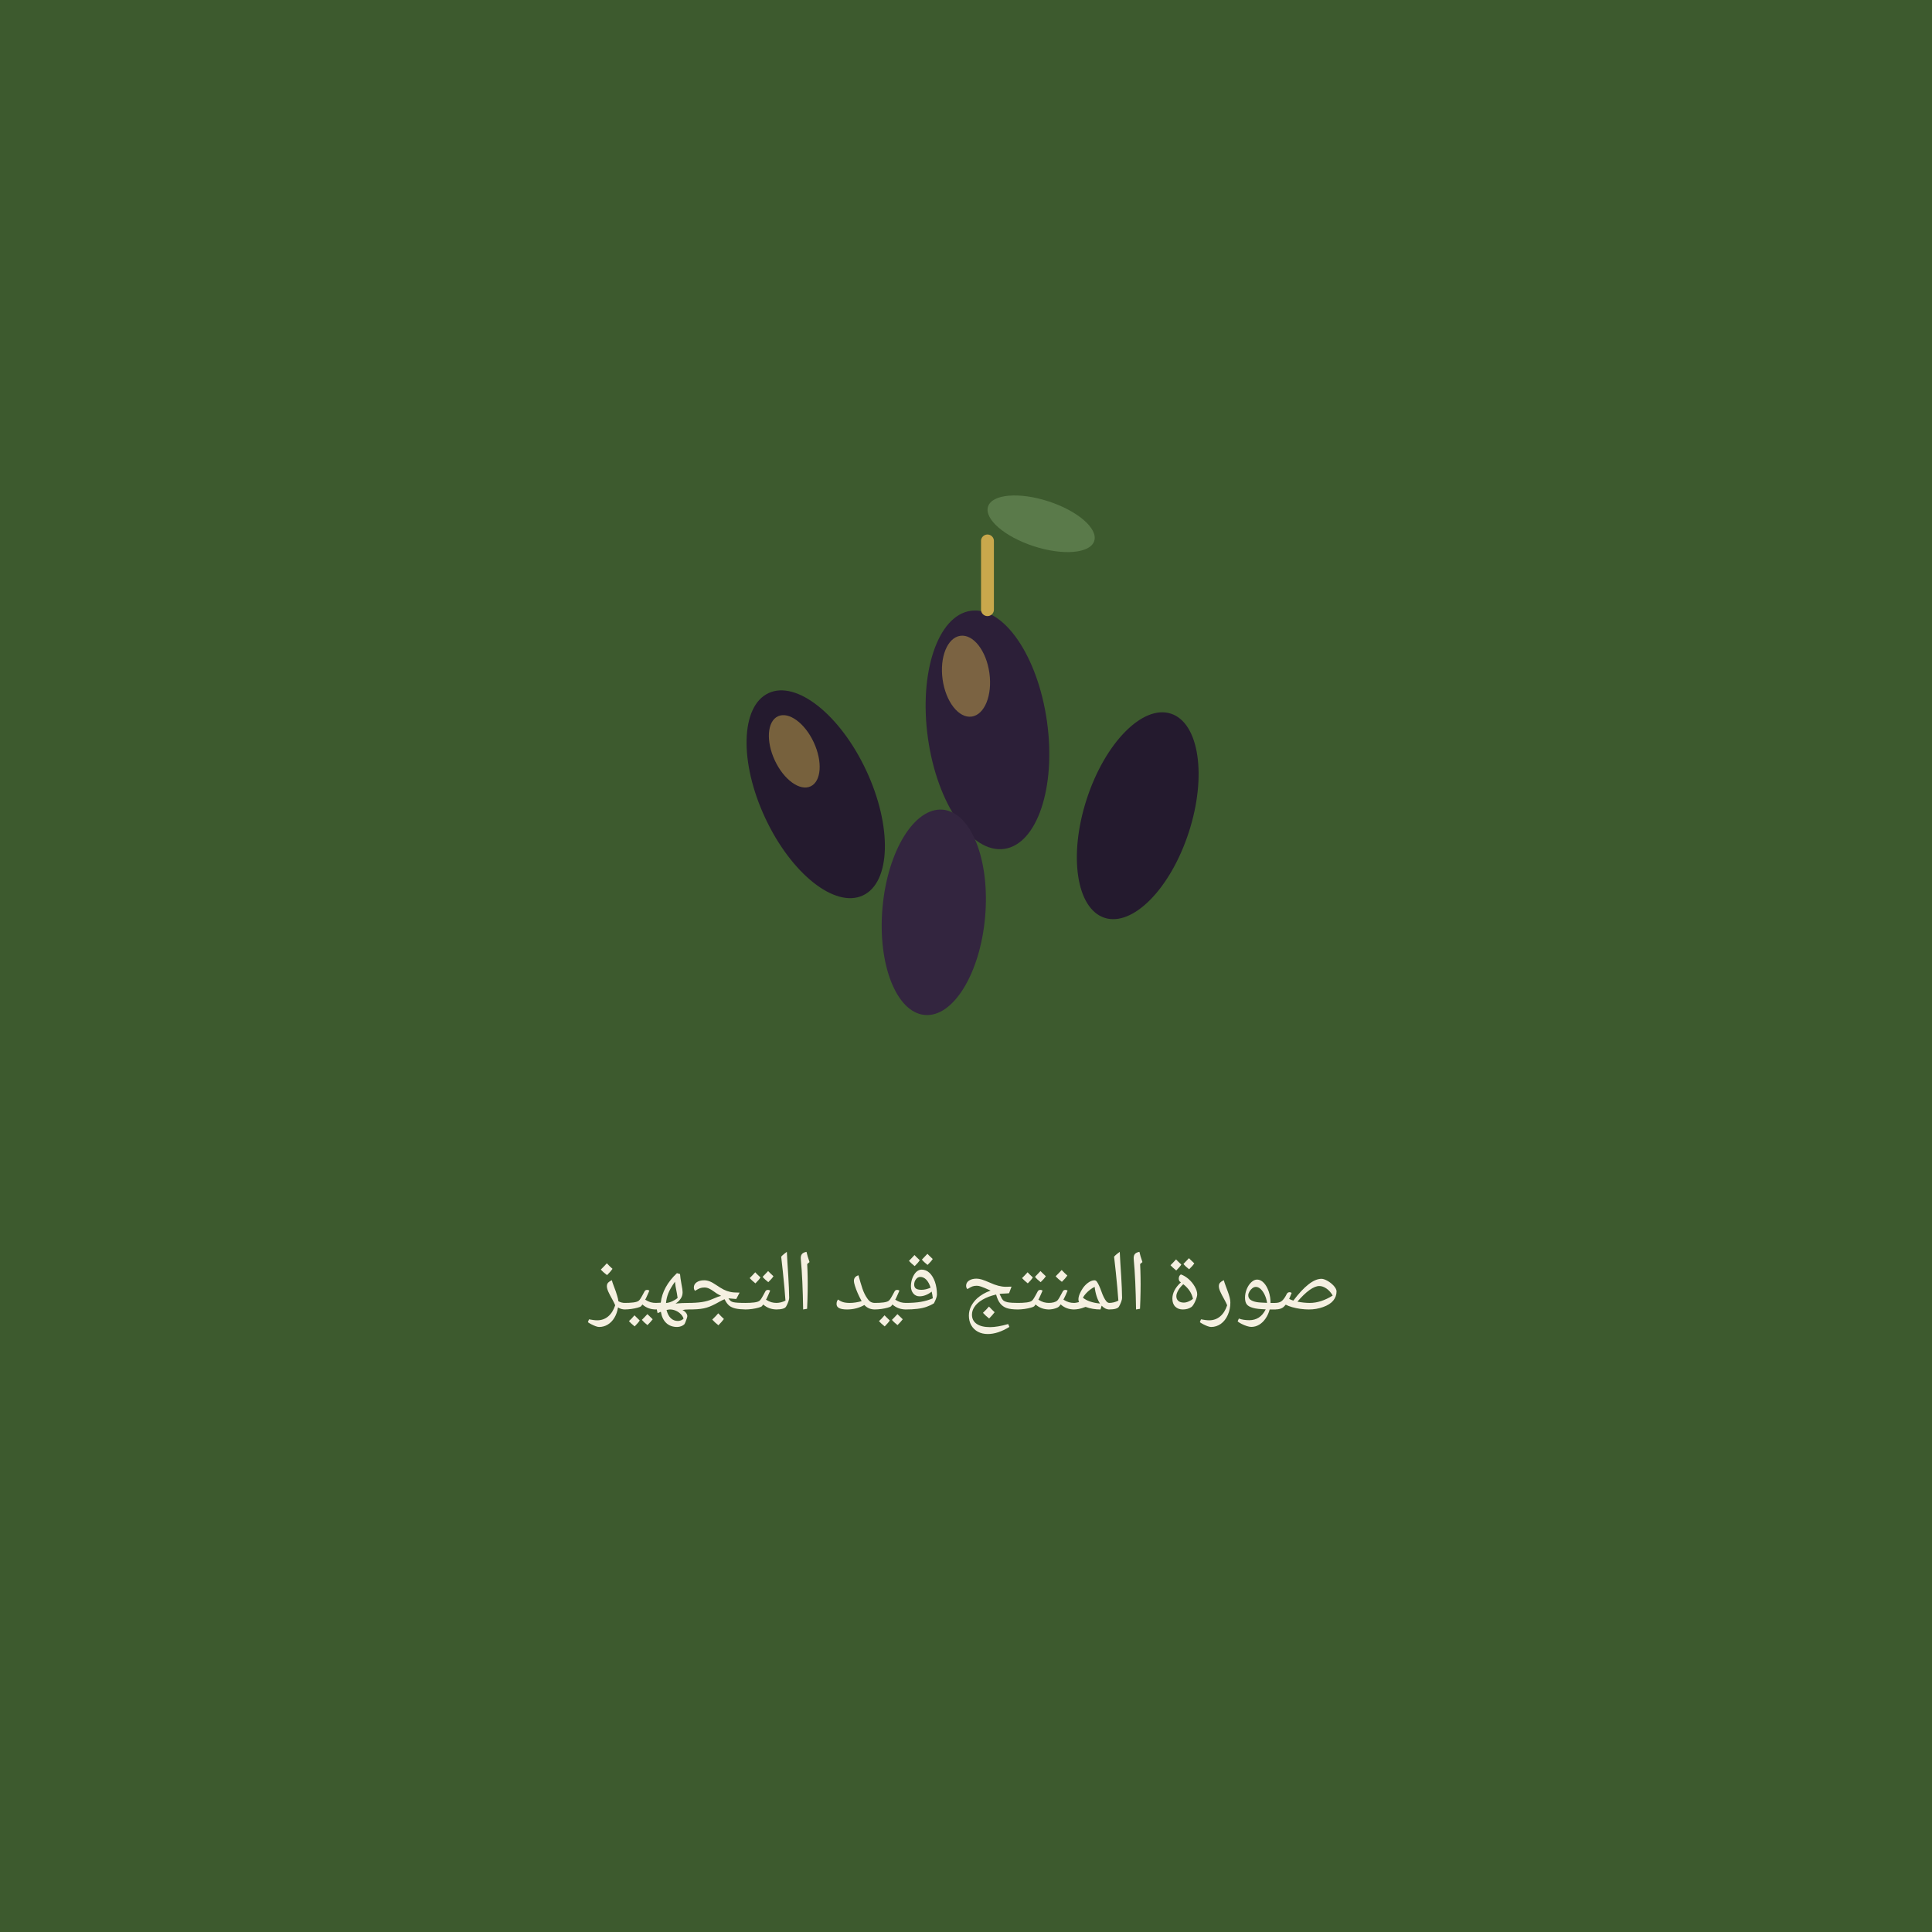
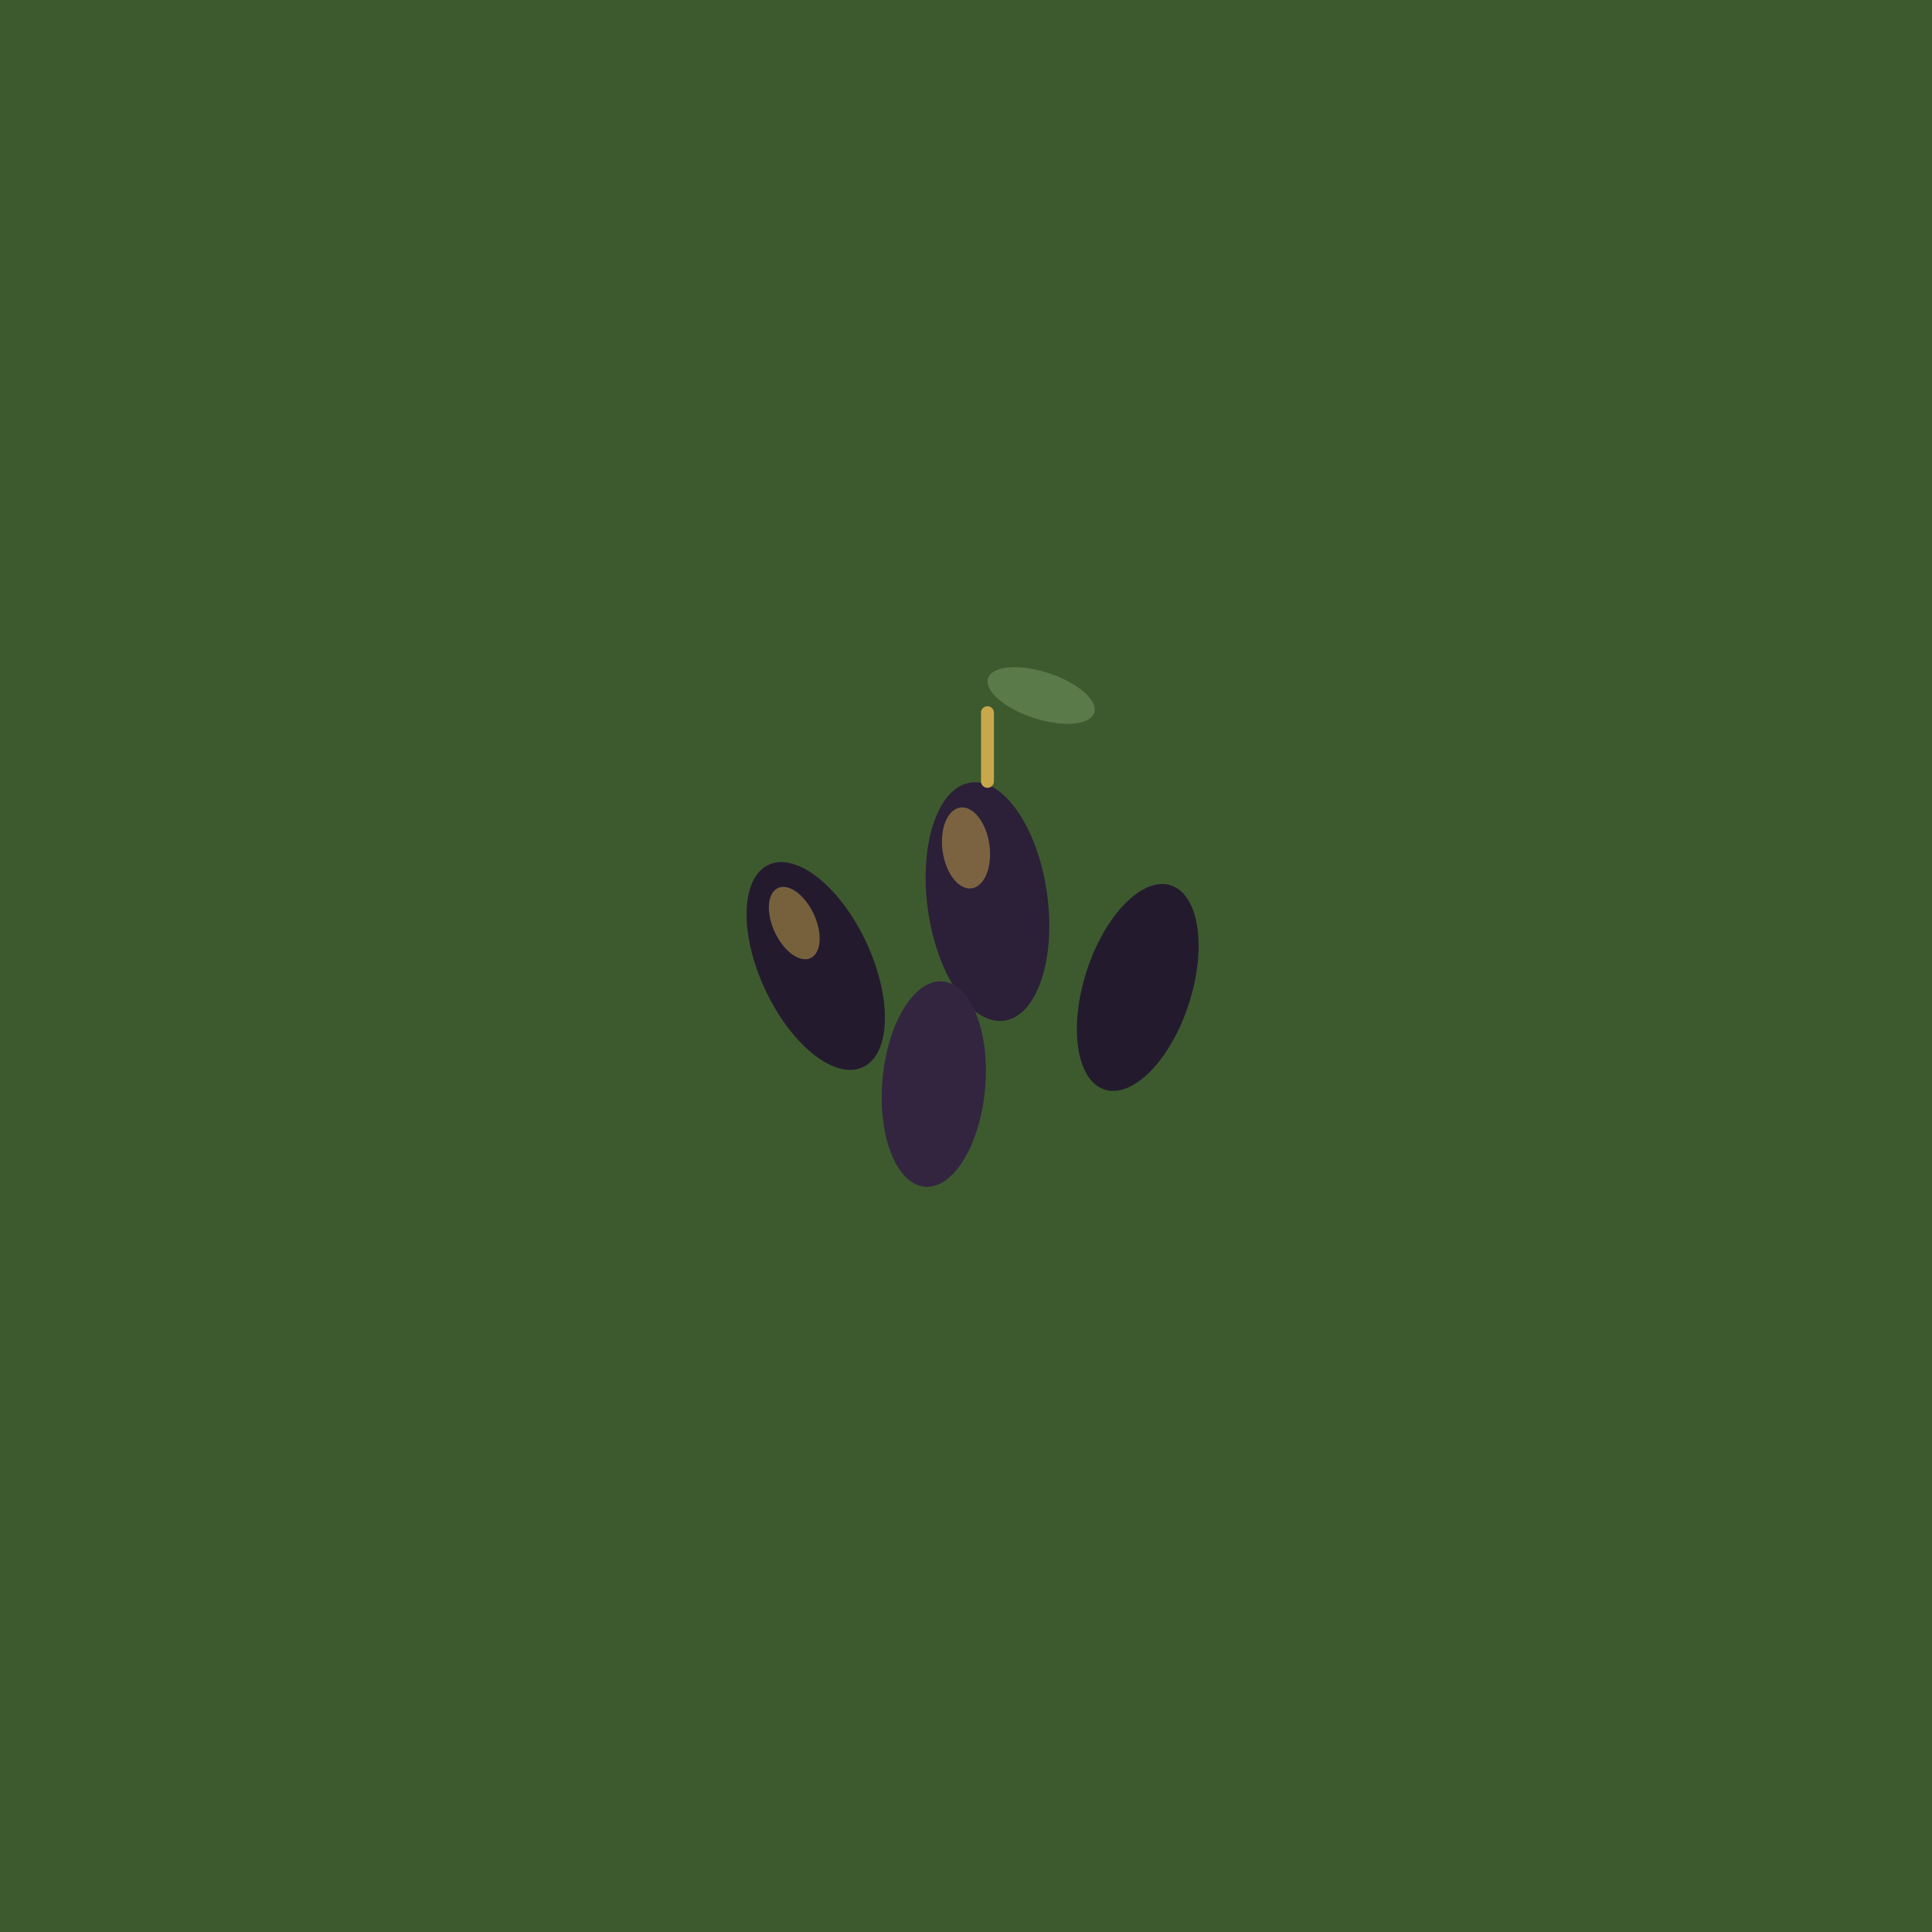
- <svg xmlns="http://www.w3.org/2000/svg" viewBox="0 0 900 900" role="img" aria-label="زيتون كالاماتا — صورة قيد التجهيز">
+ <svg xmlns="http://www.w3.org/2000/svg" viewBox="0 0 900 900" role="img" aria-label="رسم توضيحي: زيتون كالاماتا">
  <rect width="900" height="900" fill="#3d5a2e" />
-   <g transform="translate(450,370)">
+   <g transform="translate(450,450)">
    <ellipse cx="-70" cy="0" rx="26" ry="52" fill="#241a2e" transform="rotate(-25 -70 0)" />
    <ellipse cx="10" cy="-30" rx="28" ry="56" fill="#2c1f38" transform="rotate(-8 10 -30)" />
    <ellipse cx="80" cy="10" rx="25" ry="50" fill="#241a2e" transform="rotate(18 80 10)" />
    <ellipse cx="-15" cy="55" rx="24" ry="48" fill="#33253f" transform="rotate(5 -15 55)" />
    <ellipse cx="-80" cy="-20" rx="10" ry="18" fill="#c9a84c" opacity="0.5" transform="rotate(-25 -80 -20)" />
    <ellipse cx="0" cy="-55" rx="11" ry="19" fill="#c9a84c" opacity="0.5" transform="rotate(-8 0 -55)" />
    <line x1="10" y1="-86" x2="10" y2="-118" stroke="#c9a84c" stroke-width="6" stroke-linecap="round" />
    <ellipse cx="35" cy="-126" rx="26" ry="11" fill="#5a7a4a" transform="rotate(18 35 -126)" />
  </g>
-   <text x="450" y="610" text-anchor="middle" direction="rtl" font-family="'Noto Naskh Arabic', 'Amiri', 'Traditional Arabic', 'Geeza Pro', 'Arabic Typesetting', serif" font-size="40" fill="#f5f0e1">صورة المنتج قيد التجهيز</text>
</svg>
